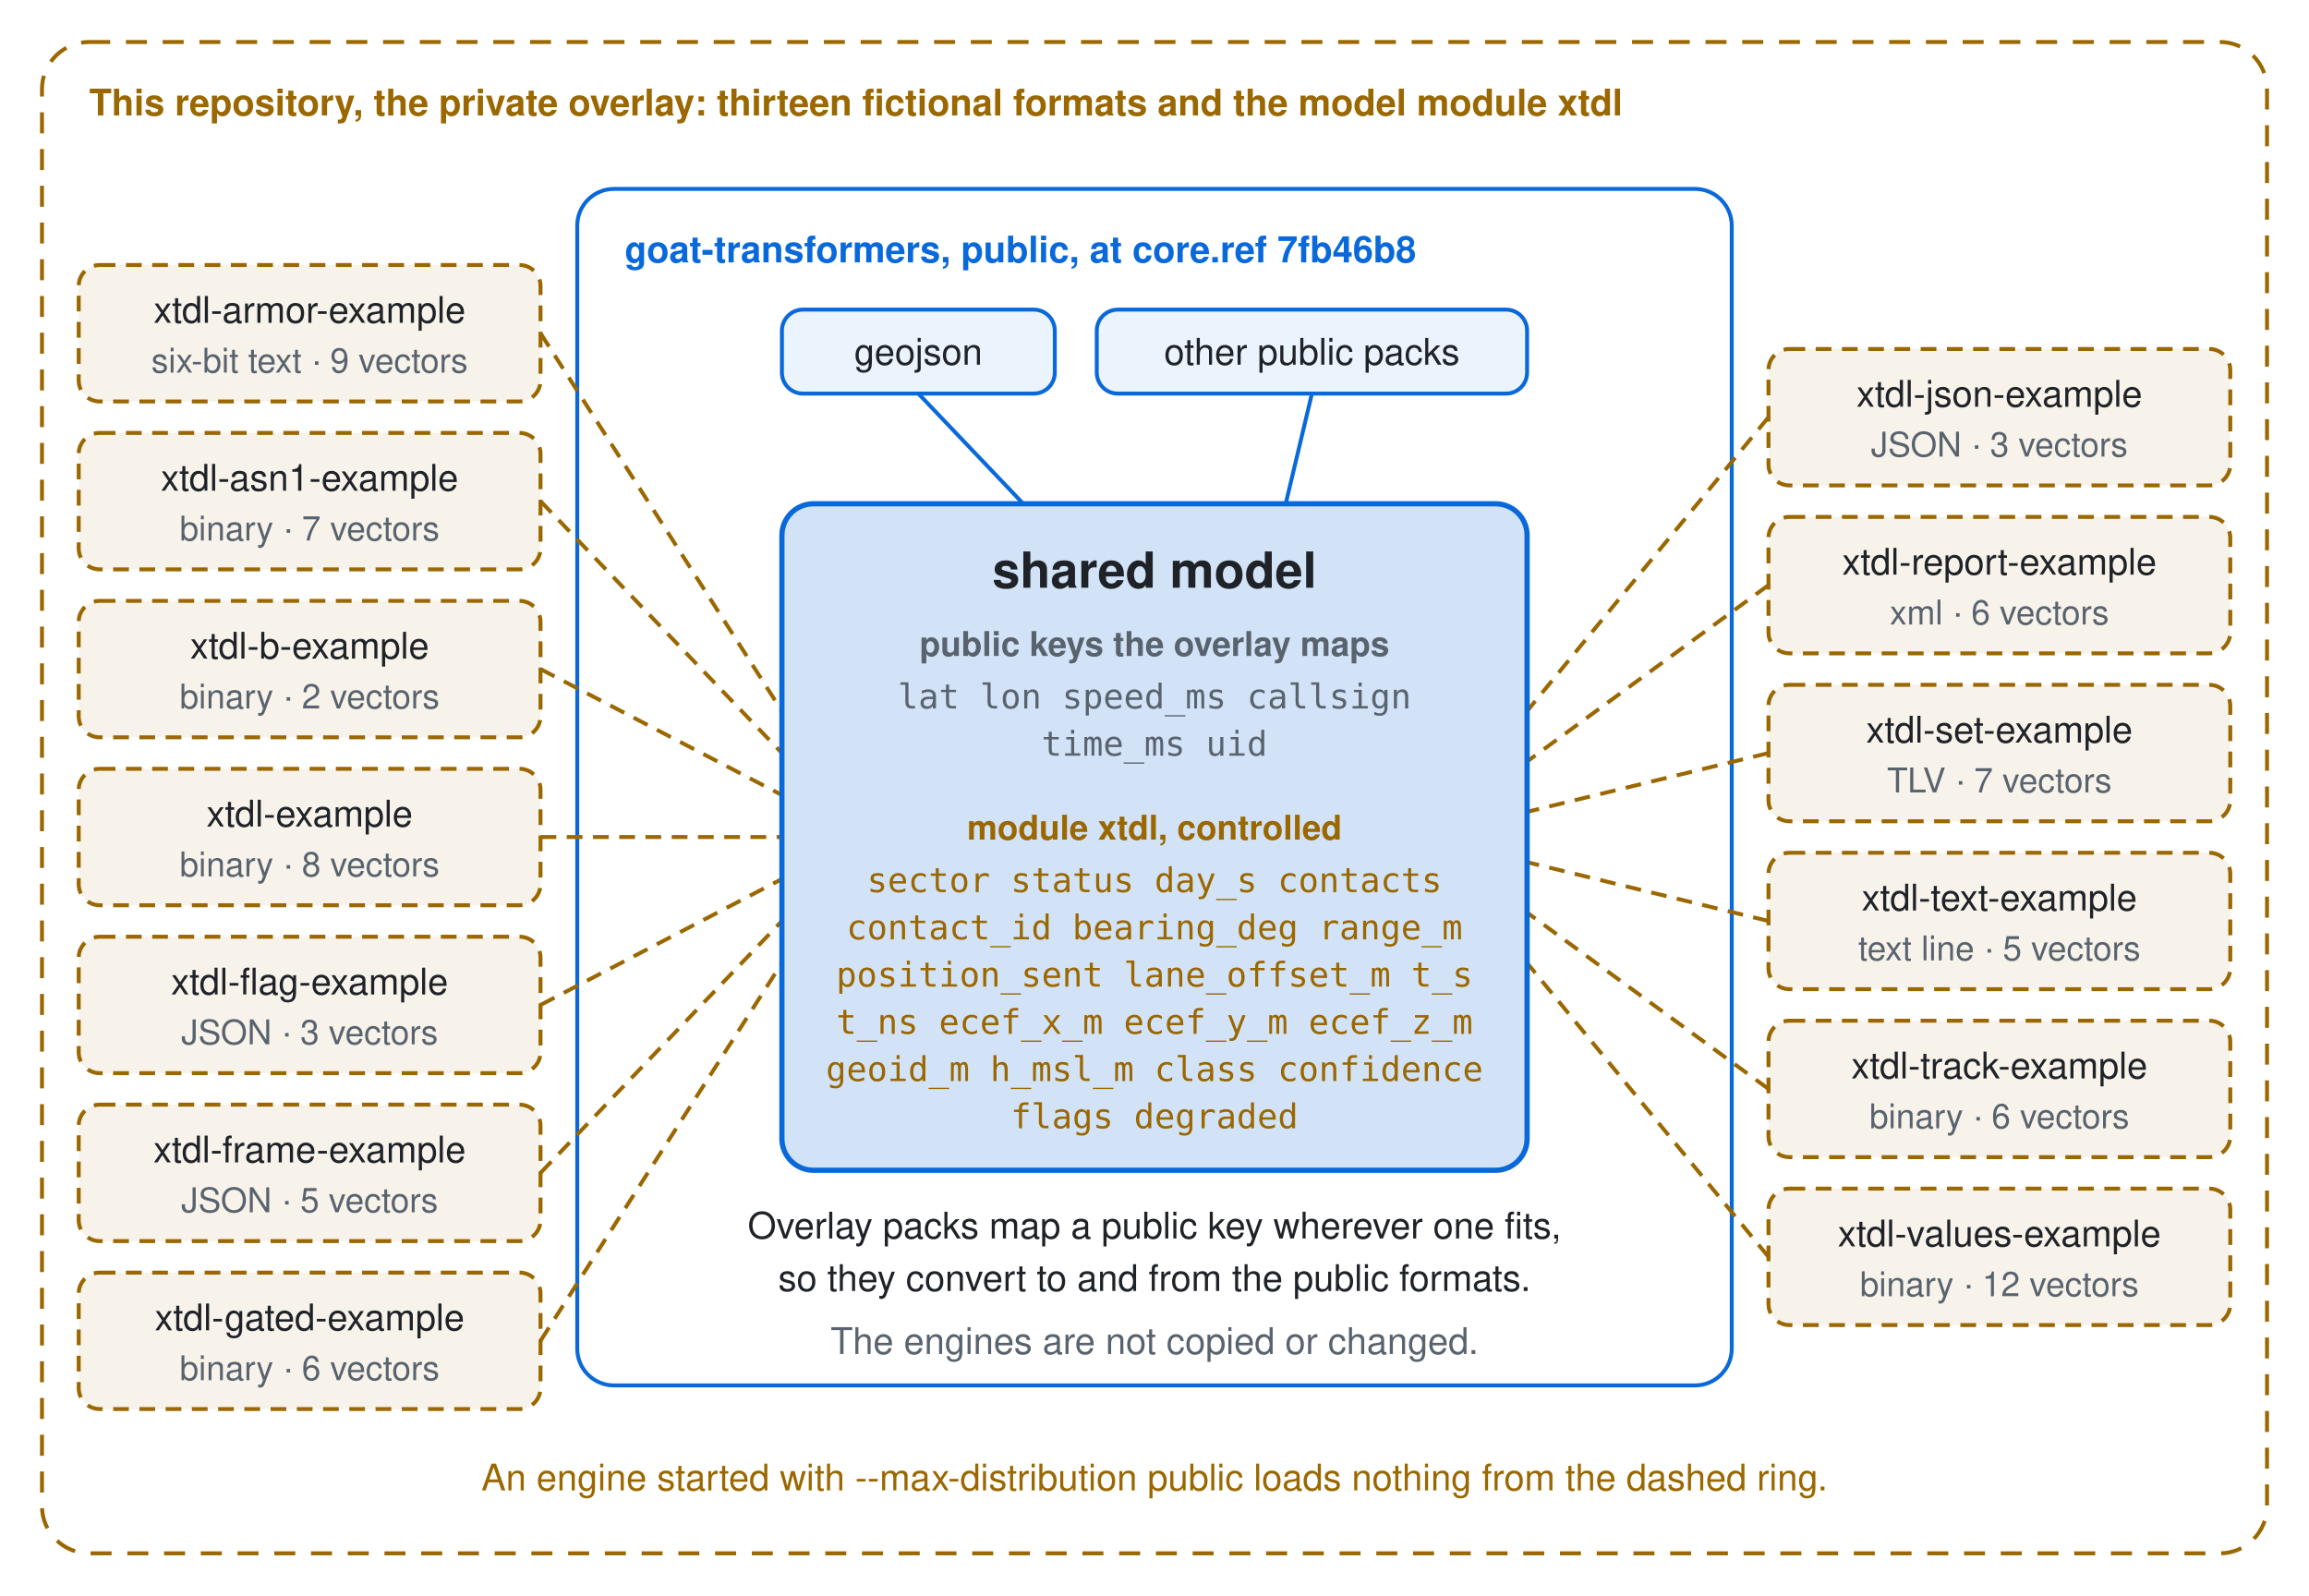
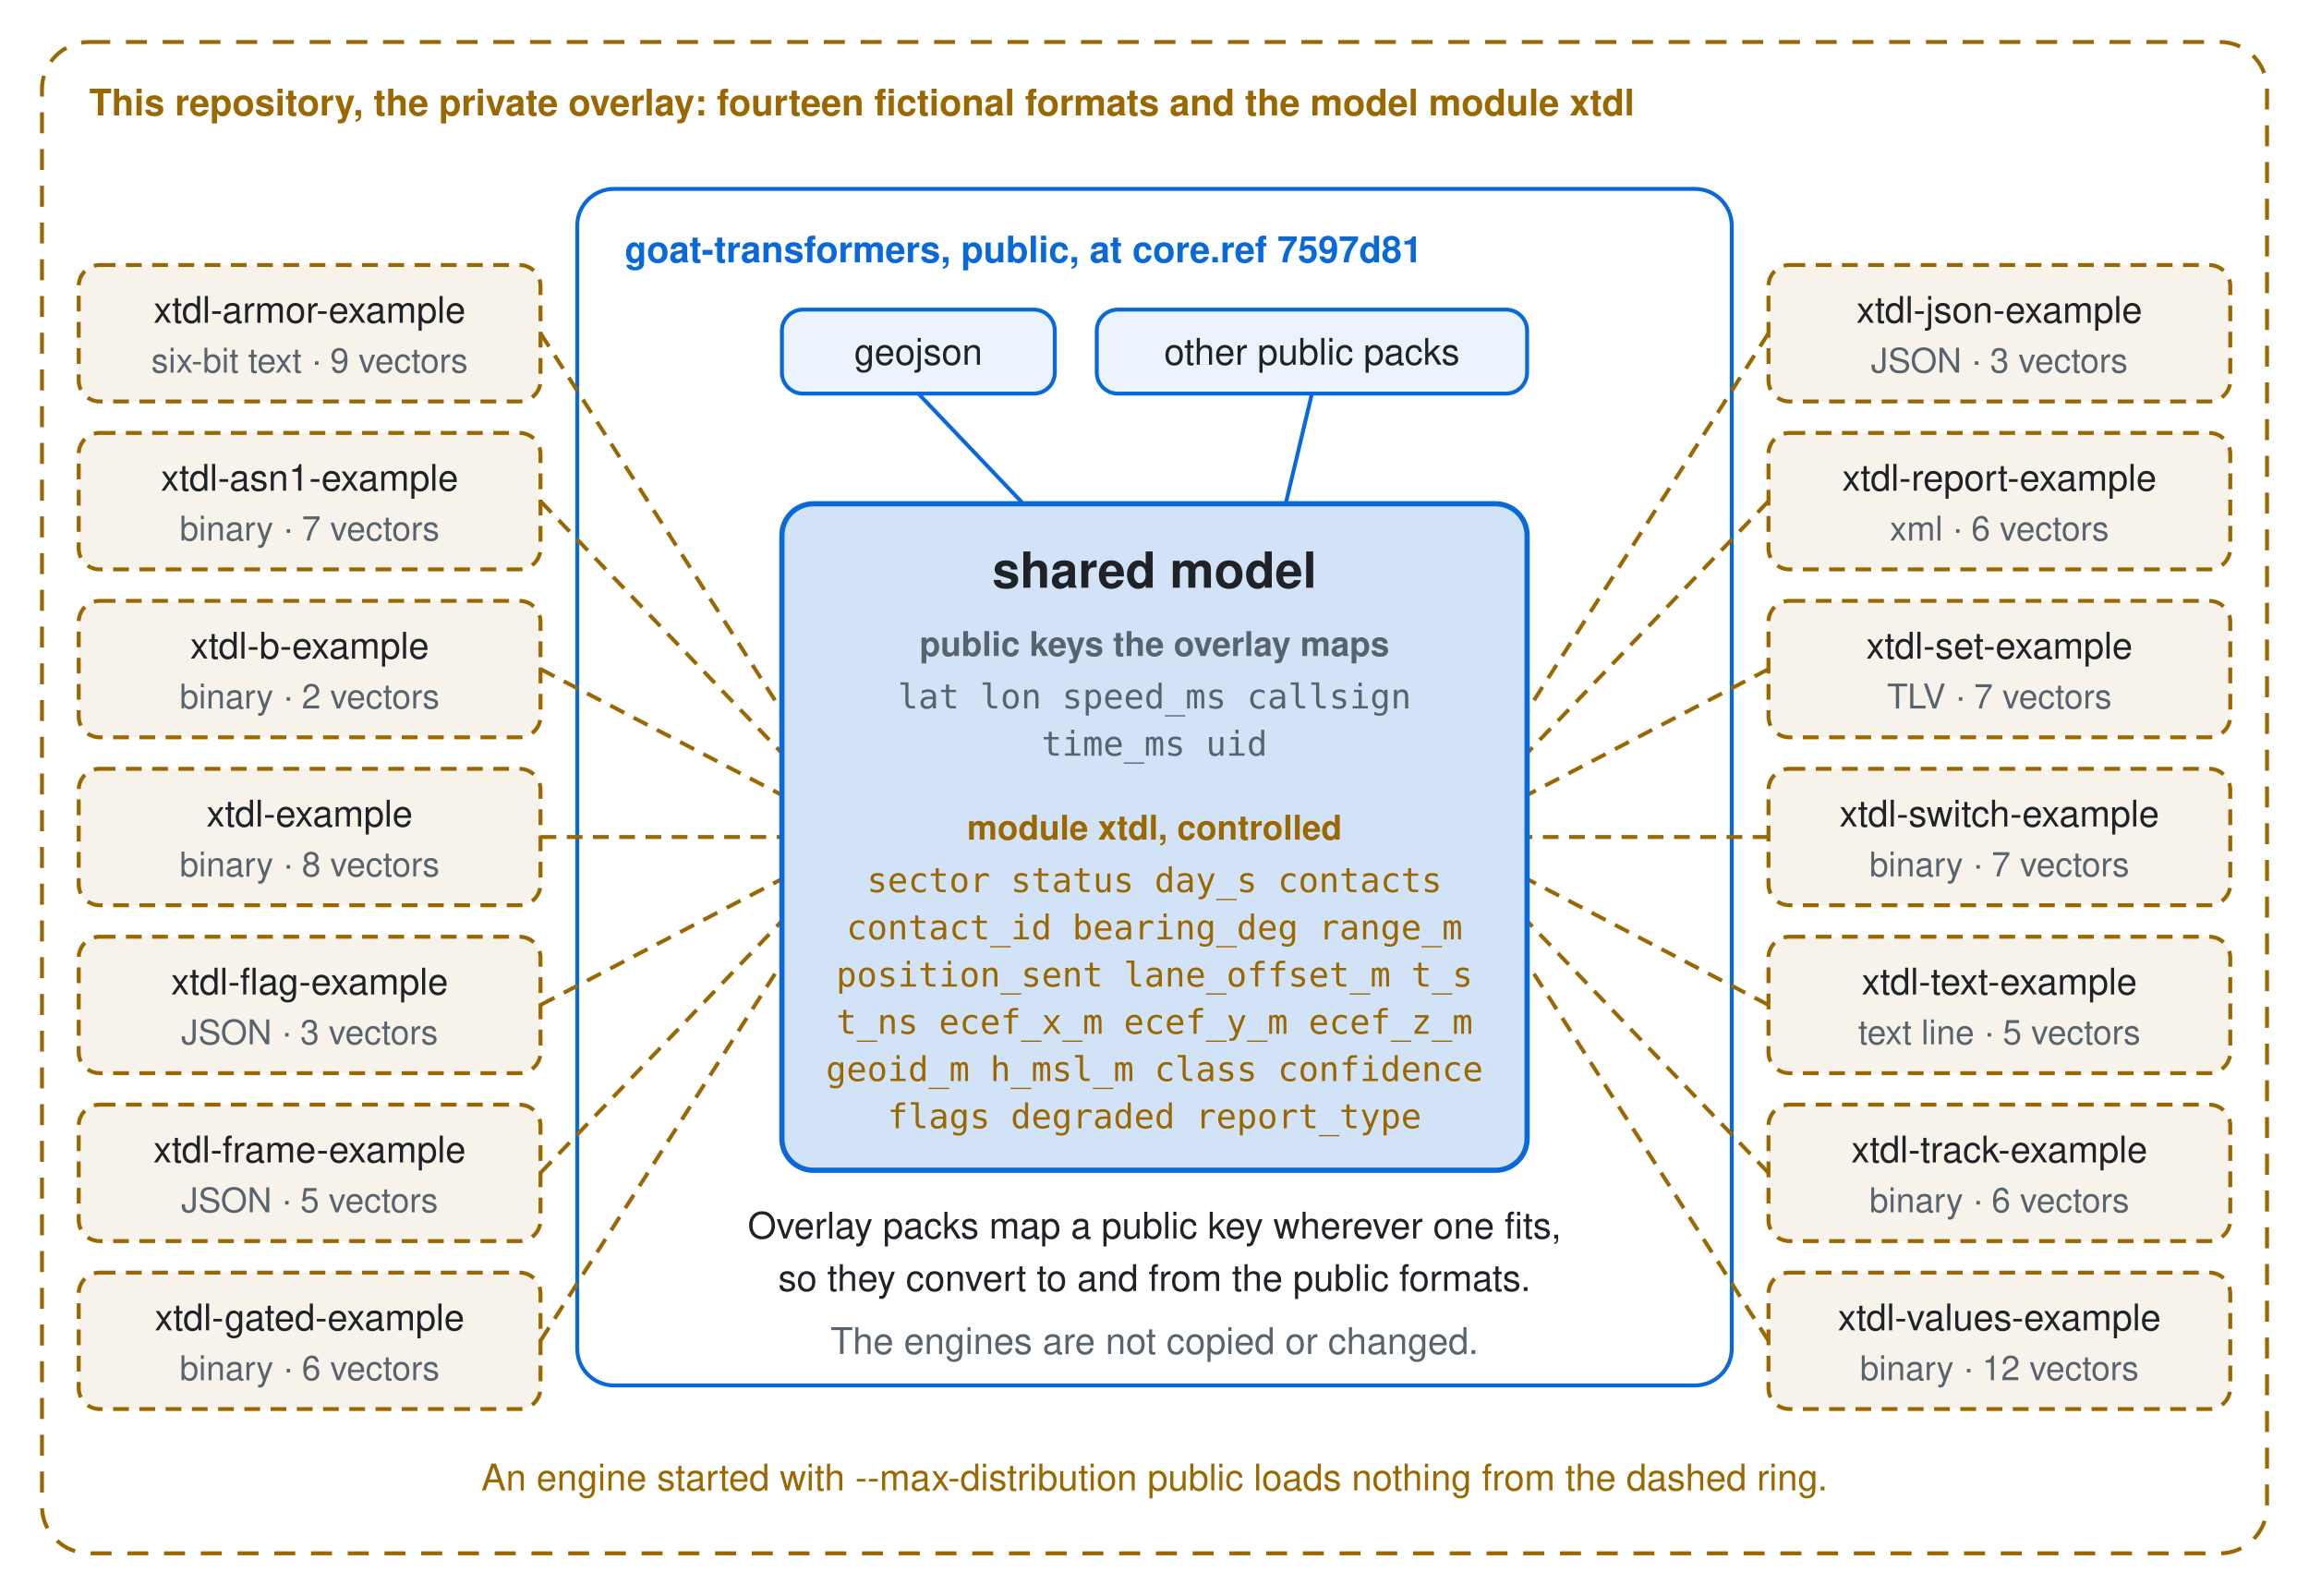
<svg xmlns="http://www.w3.org/2000/svg" viewBox="0 0 880 608" width="880" height="608" role="img" aria-labelledby="t d">
  <style>
  .ink{fill:#1f2328} .quiet{fill:#59636e} .pub{fill:#0969da} .ovl{fill:#9a6700}
  .t{font-family:-apple-system,BlinkMacSystemFont,"Segoe UI",Helvetica,Arial,sans-serif}
  .m{font-family:ui-monospace,SFMono-Regular,Menlo,Consolas,monospace}
  .box{fill:#0969da;fill-opacity:.08;stroke:#0969da;stroke-width:1.5}
  .hub{fill:#0969da;fill-opacity:.18;stroke:#0969da;stroke-width:2}
  .obox{fill:#9a6700;fill-opacity:.08;stroke:#9a6700;stroke-width:1.5;stroke-dasharray:6 4}
  .ring{fill:none;stroke:#0969da;stroke-width:1.5}
  .oring{fill:none;stroke:#9a6700;stroke-width:1.5;stroke-dasharray:8 6}
  .ln{stroke:#0969da;stroke-width:1.5;fill:none}
  .oln{stroke:#9a6700;stroke-width:1.5;fill:none;stroke-dasharray:6 4}
</style>
  <rect x="16" y="16" width="848" height="576" rx="18" class="oring" />
-   <text x="34" y="44" class="t ovl" font-size="14" text-anchor="start" font-weight="600">This repository, the private overlay: thirteen fictional formats and the model module xtdl</text>
+   <text x="34" y="44" class="t ovl" font-size="14" text-anchor="start" font-weight="600">This repository, the private overlay: fourteen fictional formats and the model module xtdl</text>
  <rect x="220" y="72" width="440" height="456" rx="14" class="ring" />
-   <text x="238" y="100" class="t pub" font-size="14" text-anchor="start" font-weight="600">goat-transformers, public, at core.ref 7fb46b8</text>
+   <text x="238" y="100" class="t pub" font-size="14" text-anchor="start" font-weight="600">goat-transformers, public, at core.ref 7597d81</text>
  <path d="M350 150 L390 192" class="ln" />
  <path d="M500 150 L490 192" class="ln" />
  <rect x="298" y="118" width="104" height="32" rx="8" class="box" />
  <text x="350" y="139" class="t ink" font-size="14" text-anchor="middle">geojson</text>
  <rect x="418" y="118" width="164" height="32" rx="8" class="box" />
  <text x="500" y="139" class="t ink" font-size="14" text-anchor="middle">other public packs</text>
  <path d="M206 127 L298 271" class="oln" />
  <path d="M206 191 L298 287" class="oln" />
  <path d="M206 255 L298 303" class="oln" />
  <path d="M206 319 L298 319" class="oln" />
  <path d="M206 383 L298 335" class="oln" />
  <path d="M206 447 L298 351" class="oln" />
  <path d="M206 511 L298 367" class="oln" />
-   <path d="M674 159 L582 271" class="oln" />
-   <path d="M674 223 L582 290.2" class="oln" />
-   <path d="M674 287 L582 309.4" class="oln" />
-   <path d="M674 351 L582 328.6" class="oln" />
-   <path d="M674 415 L582 347.8" class="oln" />
-   <path d="M674 479 L582 367" class="oln" />
+   <path d="M674 127 L582 271" class="oln" />
+   <path d="M674 191 L582 287" class="oln" />
+   <path d="M674 255 L582 303" class="oln" />
+   <path d="M674 319 L582 319" class="oln" />
+   <path d="M674 383 L582 335" class="oln" />
+   <path d="M674 447 L582 351" class="oln" />
+   <path d="M674 511 L582 367" class="oln" />
  <rect x="30" y="101" width="176" height="52" rx="8" class="obox" />
  <text x="118" y="123" class="t ink" font-size="14" text-anchor="middle">xtdl-armor-example</text>
  <text x="118" y="142" class="t quiet" font-size="13" text-anchor="middle">six-bit text · 9 vectors</text>
  <rect x="30" y="165" width="176" height="52" rx="8" class="obox" />
  <text x="118" y="187" class="t ink" font-size="14" text-anchor="middle">xtdl-asn1-example</text>
  <text x="118" y="206" class="t quiet" font-size="13" text-anchor="middle">binary · 7 vectors</text>
  <rect x="30" y="229" width="176" height="52" rx="8" class="obox" />
  <text x="118" y="251" class="t ink" font-size="14" text-anchor="middle">xtdl-b-example</text>
  <text x="118" y="270" class="t quiet" font-size="13" text-anchor="middle">binary · 2 vectors</text>
  <rect x="30" y="293" width="176" height="52" rx="8" class="obox" />
  <text x="118" y="315" class="t ink" font-size="14" text-anchor="middle">xtdl-example</text>
  <text x="118" y="334" class="t quiet" font-size="13" text-anchor="middle">binary · 8 vectors</text>
  <rect x="30" y="357" width="176" height="52" rx="8" class="obox" />
  <text x="118" y="379" class="t ink" font-size="14" text-anchor="middle">xtdl-flag-example</text>
  <text x="118" y="398" class="t quiet" font-size="13" text-anchor="middle">JSON · 3 vectors</text>
  <rect x="30" y="421" width="176" height="52" rx="8" class="obox" />
  <text x="118" y="443" class="t ink" font-size="14" text-anchor="middle">xtdl-frame-example</text>
  <text x="118" y="462" class="t quiet" font-size="13" text-anchor="middle">JSON · 5 vectors</text>
  <rect x="30" y="485" width="176" height="52" rx="8" class="obox" />
  <text x="118" y="507" class="t ink" font-size="14" text-anchor="middle">xtdl-gated-example</text>
  <text x="118" y="526" class="t quiet" font-size="13" text-anchor="middle">binary · 6 vectors</text>
-   <rect x="674" y="133" width="176" height="52" rx="8" class="obox" />
-   <text x="762" y="155" class="t ink" font-size="14" text-anchor="middle">xtdl-json-example</text>
-   <text x="762" y="174" class="t quiet" font-size="13" text-anchor="middle">JSON · 3 vectors</text>
-   <rect x="674" y="197" width="176" height="52" rx="8" class="obox" />
-   <text x="762" y="219" class="t ink" font-size="14" text-anchor="middle">xtdl-report-example</text>
-   <text x="762" y="238" class="t quiet" font-size="13" text-anchor="middle">xml · 6 vectors</text>
-   <rect x="674" y="261" width="176" height="52" rx="8" class="obox" />
-   <text x="762" y="283" class="t ink" font-size="14" text-anchor="middle">xtdl-set-example</text>
-   <text x="762" y="302" class="t quiet" font-size="13" text-anchor="middle">TLV · 7 vectors</text>
-   <rect x="674" y="325" width="176" height="52" rx="8" class="obox" />
-   <text x="762" y="347" class="t ink" font-size="14" text-anchor="middle">xtdl-text-example</text>
-   <text x="762" y="366" class="t quiet" font-size="13" text-anchor="middle">text line · 5 vectors</text>
-   <rect x="674" y="389" width="176" height="52" rx="8" class="obox" />
-   <text x="762" y="411" class="t ink" font-size="14" text-anchor="middle">xtdl-track-example</text>
-   <text x="762" y="430" class="t quiet" font-size="13" text-anchor="middle">binary · 6 vectors</text>
-   <rect x="674" y="453" width="176" height="52" rx="8" class="obox" />
-   <text x="762" y="475" class="t ink" font-size="14" text-anchor="middle">xtdl-values-example</text>
-   <text x="762" y="494" class="t quiet" font-size="13" text-anchor="middle">binary · 12 vectors</text>
+   <rect x="674" y="101" width="176" height="52" rx="8" class="obox" />
+   <text x="762" y="123" class="t ink" font-size="14" text-anchor="middle">xtdl-json-example</text>
+   <text x="762" y="142" class="t quiet" font-size="13" text-anchor="middle">JSON · 3 vectors</text>
+   <rect x="674" y="165" width="176" height="52" rx="8" class="obox" />
+   <text x="762" y="187" class="t ink" font-size="14" text-anchor="middle">xtdl-report-example</text>
+   <text x="762" y="206" class="t quiet" font-size="13" text-anchor="middle">xml · 6 vectors</text>
+   <rect x="674" y="229" width="176" height="52" rx="8" class="obox" />
+   <text x="762" y="251" class="t ink" font-size="14" text-anchor="middle">xtdl-set-example</text>
+   <text x="762" y="270" class="t quiet" font-size="13" text-anchor="middle">TLV · 7 vectors</text>
+   <rect x="674" y="293" width="176" height="52" rx="8" class="obox" />
+   <text x="762" y="315" class="t ink" font-size="14" text-anchor="middle">xtdl-switch-example</text>
+   <text x="762" y="334" class="t quiet" font-size="13" text-anchor="middle">binary · 7 vectors</text>
+   <rect x="674" y="357" width="176" height="52" rx="8" class="obox" />
+   <text x="762" y="379" class="t ink" font-size="14" text-anchor="middle">xtdl-text-example</text>
+   <text x="762" y="398" class="t quiet" font-size="13" text-anchor="middle">text line · 5 vectors</text>
+   <rect x="674" y="421" width="176" height="52" rx="8" class="obox" />
+   <text x="762" y="443" class="t ink" font-size="14" text-anchor="middle">xtdl-track-example</text>
+   <text x="762" y="462" class="t quiet" font-size="13" text-anchor="middle">binary · 6 vectors</text>
+   <rect x="674" y="485" width="176" height="52" rx="8" class="obox" />
+   <text x="762" y="507" class="t ink" font-size="14" text-anchor="middle">xtdl-values-example</text>
+   <text x="762" y="526" class="t quiet" font-size="13" text-anchor="middle">binary · 12 vectors</text>
  <rect x="298" y="192" width="284" height="254" rx="12" class="hub" />
  <text x="440" y="224" class="t ink" font-size="19" text-anchor="middle" font-weight="600">shared model</text>
  <text x="440" y="250" class="t quiet" font-size="13" text-anchor="middle" font-weight="600">public keys the overlay maps</text>
  <text x="440" y="320" class="t ovl" font-size="13" text-anchor="middle" font-weight="600">module xtdl, controlled</text>
  <text x="440" y="270" class="m quiet" font-size="13" text-anchor="middle">lat lon speed_ms callsign</text>
  <text x="440" y="288" class="m quiet" font-size="13" text-anchor="middle">time_ms uid</text>
  <text x="440" y="340" class="m ovl" font-size="13" text-anchor="middle">sector status day_s contacts</text>
  <text x="440" y="358" class="m ovl" font-size="13" text-anchor="middle">contact_id bearing_deg range_m</text>
  <text x="440" y="376" class="m ovl" font-size="13" text-anchor="middle">position_sent lane_offset_m t_s</text>
  <text x="440" y="394" class="m ovl" font-size="13" text-anchor="middle">t_ns ecef_x_m ecef_y_m ecef_z_m</text>
  <text x="440" y="412" class="m ovl" font-size="13" text-anchor="middle">geoid_m h_msl_m class confidence</text>
-   <text x="440" y="430" class="m ovl" font-size="13" text-anchor="middle">flags degraded</text>
+   <text x="440" y="430" class="m ovl" font-size="13" text-anchor="middle">flags degraded report_type</text>
  <text x="440" y="472" class="t ink" font-size="14" text-anchor="middle">Overlay packs map a public key wherever one fits,</text>
  <text x="440" y="492" class="t ink" font-size="14" text-anchor="middle">so they convert to and from the public formats.</text>
  <text x="440" y="516" class="t quiet" font-size="14" text-anchor="middle">The engines are not copied or changed.</text>
  <text x="440" y="568" class="t ovl" font-size="14" text-anchor="middle">An engine started with --max-distribution public loads nothing from the dashed ring.</text>
</svg>
